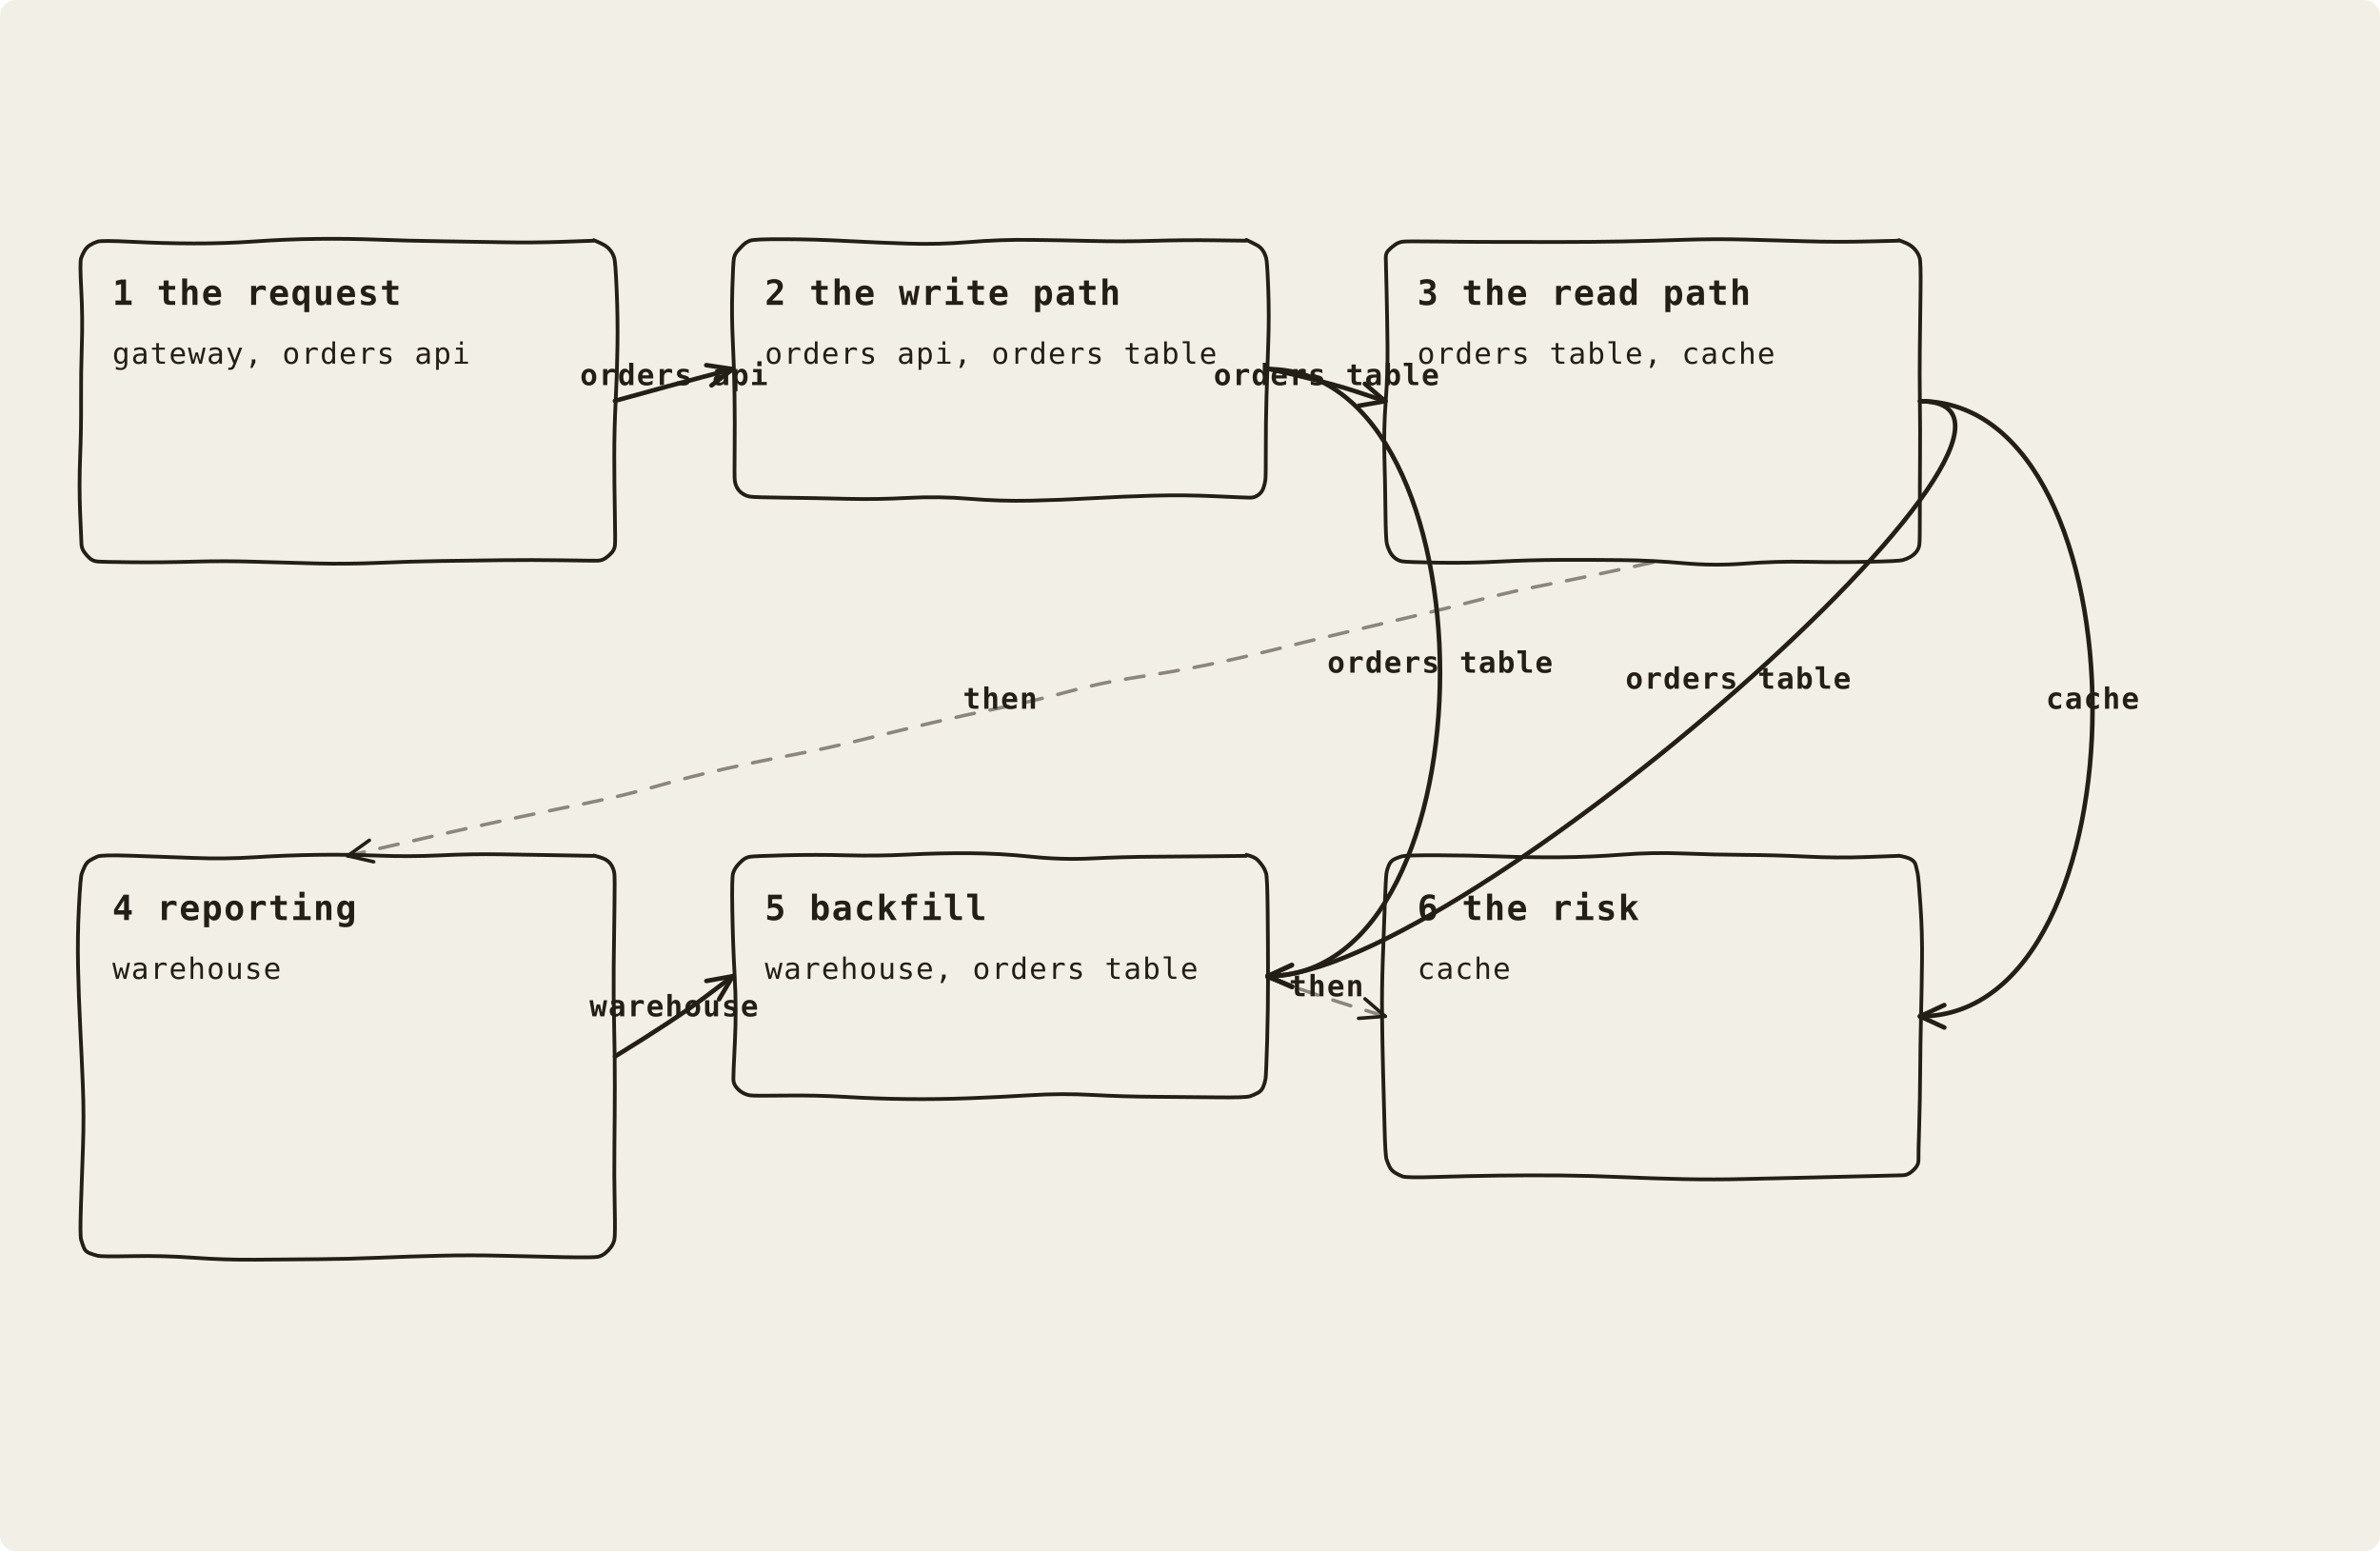
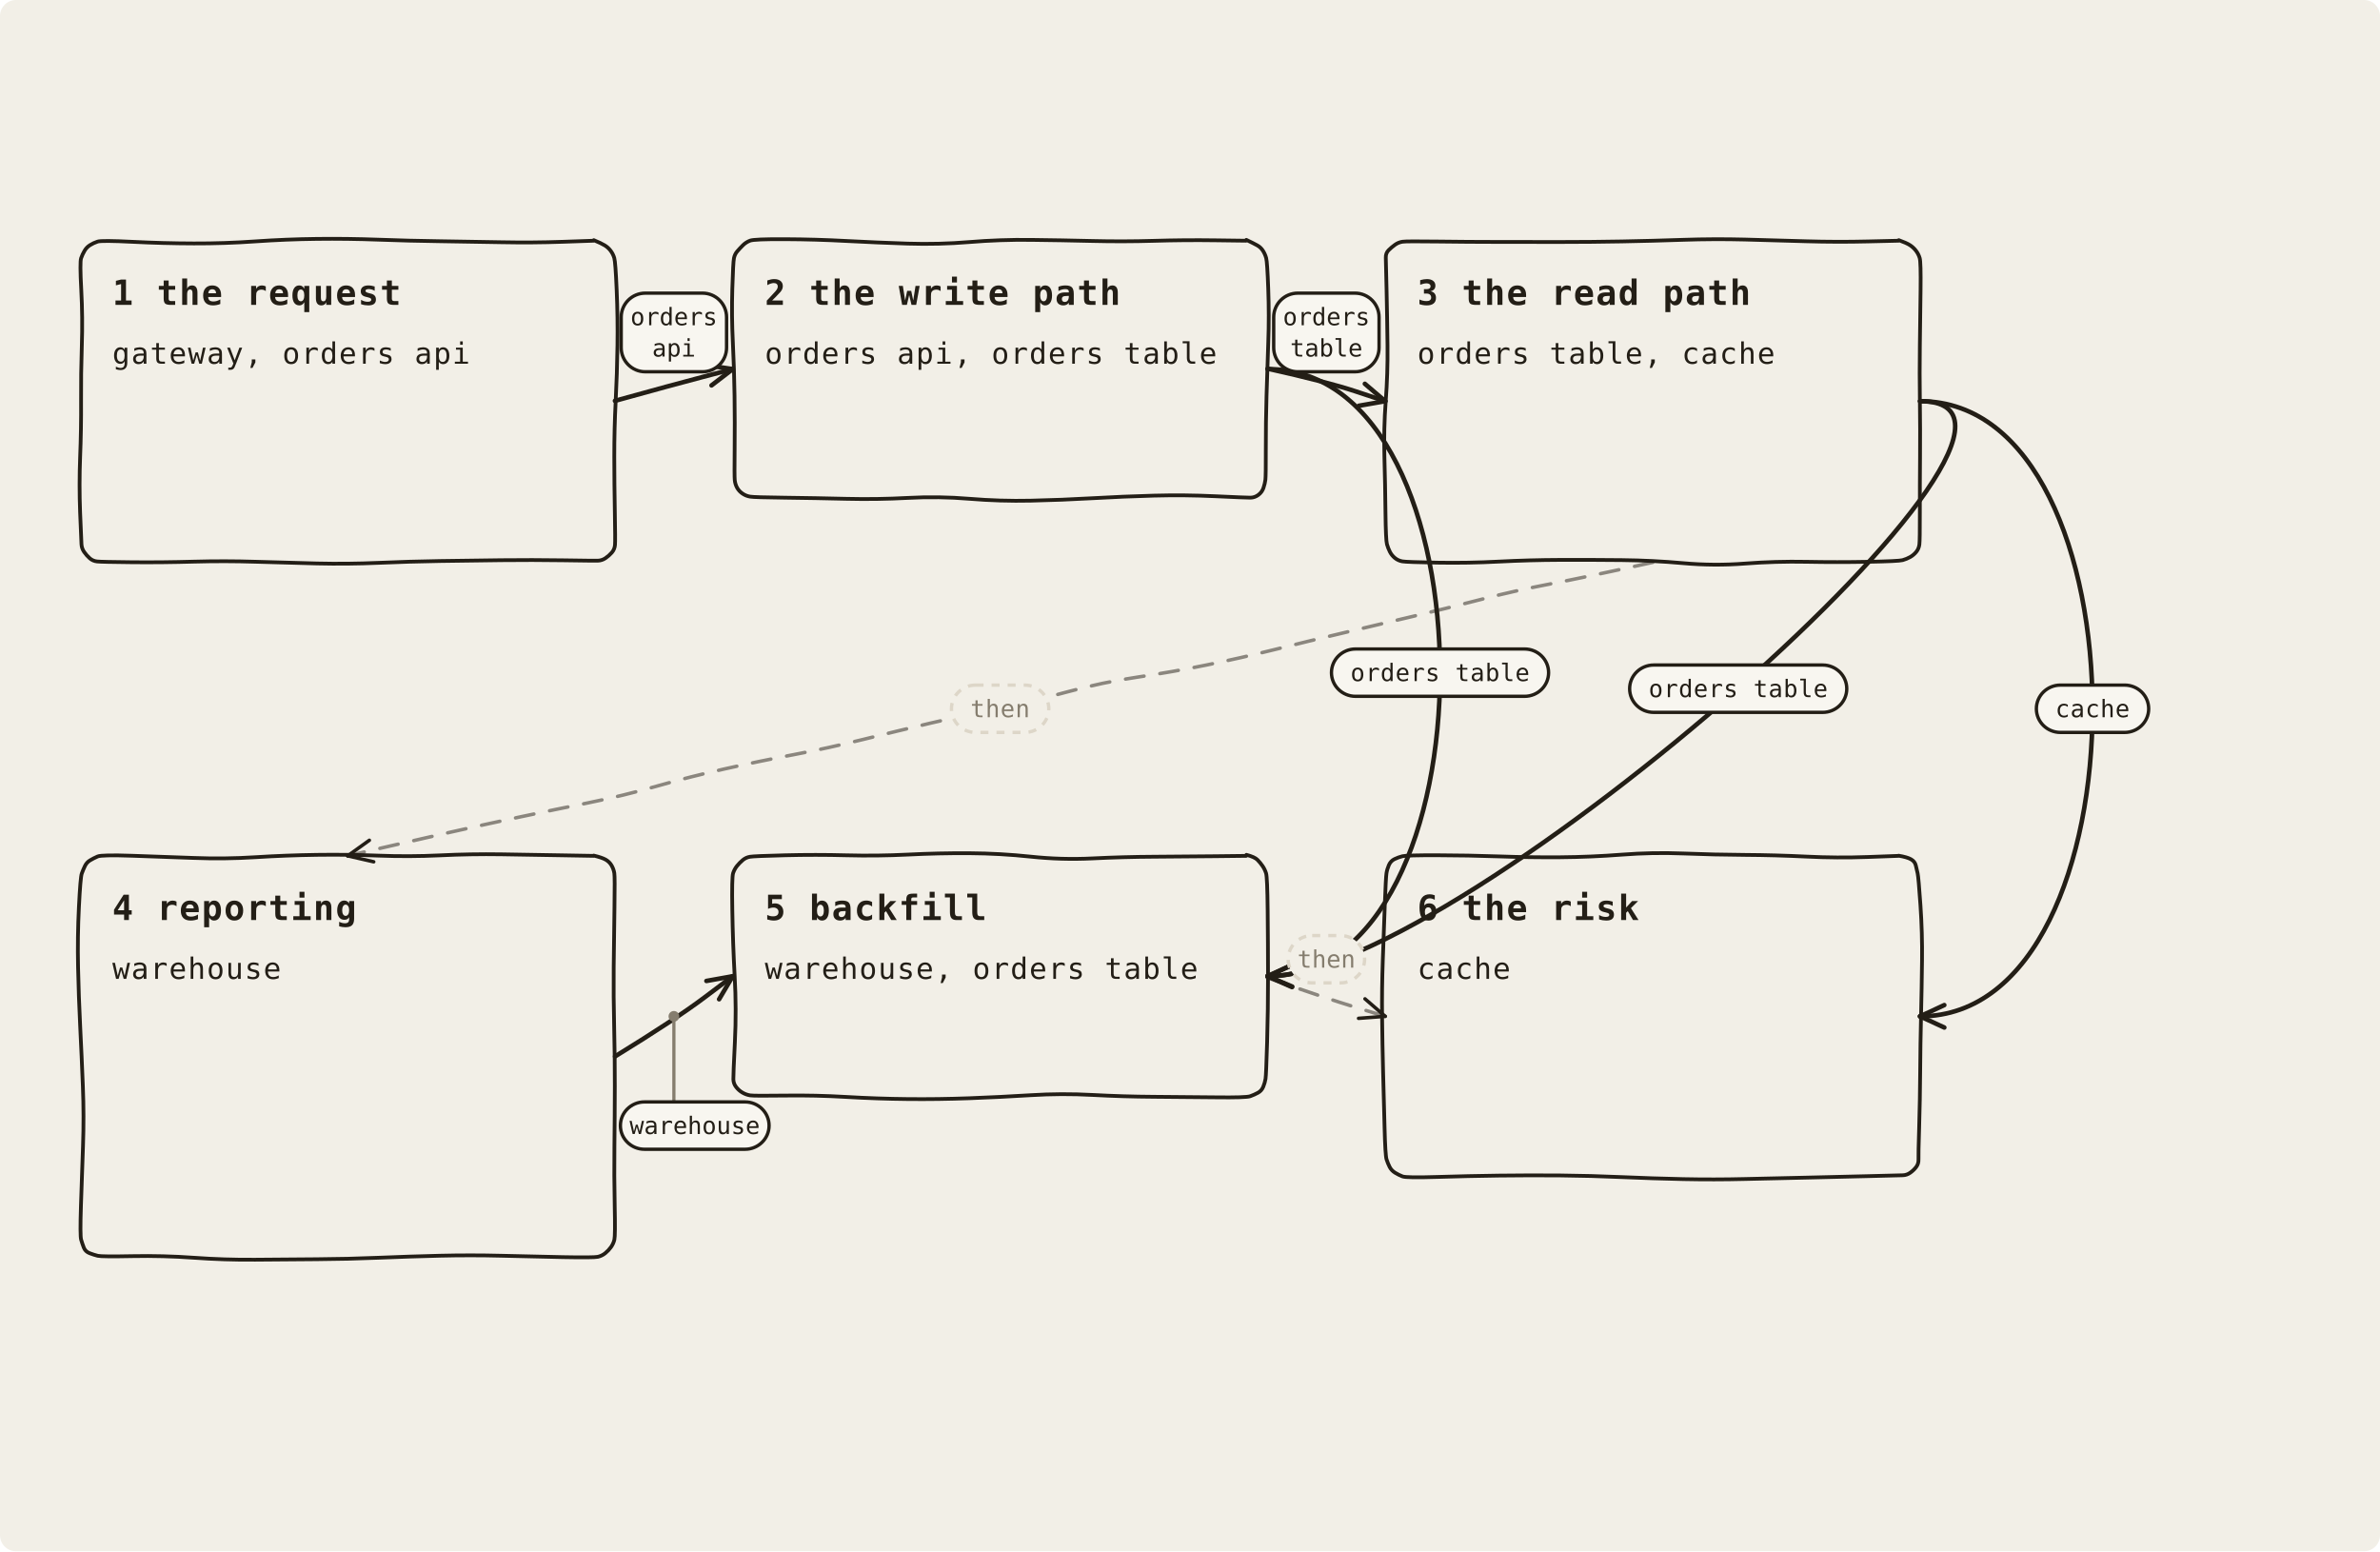
<svg xmlns="http://www.w3.org/2000/svg" viewBox="-30 -30 890 580" width="890" height="580" font-family="ui-monospace, 'SF Mono', Menlo, Consolas, monospace">
  <rect x="-30" y="-30" width="890" height="580" fill="#f2efe7" rx="6" />
  <path class="s" d="M192.04 59.79Q194.84 60.94 196.12 61.73Q197.41 62.51 198.34 63.74Q199.27 64.96 199.71 66.48Q200.16 68 200.6 78.4Q201.05 88.8 200.9 99.2Q200.76 109.6 200.23 120Q199.7 130.4 199.71 140.8Q199.72 151.2 199.92 161.61Q200.11 172.02 199.98 173.69Q199.85 175.37 198.8 176.58Q197.74 177.79 196.42 178.69Q195.1 179.58 193.55 179.63Q192 179.67 180.5 179.49Q169 179.32 157.5 179.45Q146 179.58 134.5 179.76Q123 179.94 111.5 180.44Q100 180.94 88.5 180.67Q77 180.39 65.5 180.03Q54 179.67 42.5 179.99Q31 180.32 19.49 180.22Q7.98 180.11 6.34 179.93Q4.69 179.76 3.52 178.7Q2.35 177.65 1.46 176.36Q0.57 175.07 0.47 173.53Q0.37 172 -0.04 161.6Q-0.44 151.2 -0.03 140.8Q0.39 130.4 0.32 120Q0.25 109.6 0.6 99.2Q0.95 88.8 0.39 78.38Q-0.18 67.96 0.33 66.53Q0.83 65.09 1.62 63.76Q2.4 62.43 3.69 61.63Q4.98 60.83 6.49 60.33Q8 59.83 19.5 60.41Q31 60.99 42.5 61.02Q54 61.06 65.5 60.25Q77 59.45 88.5 59.32Q100 59.18 111.5 59.61Q123 60.04 134.5 60.19Q146 60.34 157.5 60.57Q169 60.8 180.5 60.4L192 60Z" fill="none" stroke="#231e16" stroke-width="1.4" stroke-linejoin="round" stroke-linecap="round" />
  <text class="t" x="12" y="84" fill="#231e16" font-size="13" font-weight="700" text-anchor="start" letter-spacing="0.04em">1  the request</text>
  <text class="t" x="12" y="106" fill="#231e16" font-size="11" font-weight="400" text-anchor="start" letter-spacing="0.04em">gateway, orders api</text>
  <path class="s" d="M436.06 59.68Q438.81 60.99 440.13 61.73Q441.46 62.47 442.27 63.74Q443.08 65 443.49 66.5Q443.9 68 444.26 78Q444.63 88 444.27 98Q443.91 108 443.62 118Q443.33 128 443.35 137.94Q443.37 147.87 443.2 149.35Q443.02 150.82 442.47 152.43Q441.92 154.04 440.55 155.05Q439.19 156.05 437.6 156.07Q436 156.08 424.5 155.54Q413 155 401.5 155.31Q390 155.62 378.5 156.28Q367 156.94 355.5 157.19Q344 157.44 332.5 156.49Q321 155.53 309.5 156.16Q298 156.78 286.5 156.5Q275 156.22 263.5 156.08Q252.01 155.95 250.47 155.68Q248.92 155.42 247.64 154.53Q246.35 153.65 245.62 152.33Q244.9 151 244.76 149.5Q244.61 148 244.72 138Q244.82 128 244.68 118Q244.55 108 244.05 98Q243.55 88 243.85 78.02Q244.15 68.03 244.46 66.54Q244.76 65.04 245.72 63.94Q246.67 62.84 247.8 61.71Q248.93 60.58 250.47 59.98Q252 59.37 263.5 59.43Q275 59.48 286.5 60.1Q298 60.71 309.5 61.08Q321 61.45 332.5 60.5Q344 59.55 355.5 59.69Q367 59.82 378.5 60.1Q390 60.38 401.5 60.04Q413 59.69 424.5 59.85L436 60Z" fill="none" stroke="#231e16" stroke-width="1.4" stroke-linejoin="round" stroke-linecap="round" />
  <text class="t" x="256" y="84" fill="#231e16" font-size="13" font-weight="700" text-anchor="start" letter-spacing="0.04em">2  the write path</text>
  <text class="t" x="256" y="106" fill="#231e16" font-size="11" font-weight="400" text-anchor="start" letter-spacing="0.04em">orders api, orders table</text>
  <path class="s" d="M680.04 59.79Q682.92 60.82 684.2 61.64Q685.48 62.46 686.44 63.7Q687.41 64.94 687.87 66.47Q688.33 68 688.2 78.4Q688.07 88.8 687.93 99.2Q687.79 109.6 687.94 120Q688.08 130.4 688 140.8Q687.91 151.2 687.93 161.59Q687.95 171.99 687.75 173.58Q687.55 175.17 686.57 176.36Q685.59 177.55 684.29 178.28Q682.99 179.01 681.49 179.43Q680 179.84 668.5 180.05Q657 180.27 645.5 180.05Q634 179.83 622.5 180.71Q611 181.6 599.5 180.57Q588 179.54 576.5 179.42Q565 179.3 553.5 179.34Q542 179.38 530.5 179.97Q519 180.57 507.48 180.37Q495.97 180.17 494.38 179.89Q492.8 179.6 491.6 178.61Q490.41 177.62 489.74 176.29Q489.08 174.97 488.65 173.48Q488.22 172 488.1 161.6Q487.99 151.2 487.7 140.8Q487.41 130.4 488.19 120Q488.98 109.6 488.86 99.2Q488.74 88.8 488.51 78.43Q488.28 68.06 488.22 66.35Q488.16 64.64 489.28 63.53Q490.39 62.42 491.67 61.51Q492.94 60.6 494.47 60.37Q496 60.15 507.5 60.3Q519 60.45 530.5 60.46Q542 60.47 553.5 60.48Q565 60.48 576.5 60.27Q588 60.06 599.5 59.66Q611 59.27 622.5 59.56Q634 59.86 645.5 60.21Q657 60.55 668.5 60.27L680 60Z" fill="none" stroke="#231e16" stroke-width="1.4" stroke-linejoin="round" stroke-linecap="round" />
  <text class="t" x="500" y="84" fill="#231e16" font-size="13" font-weight="700" text-anchor="start" letter-spacing="0.04em">3  the read path</text>
  <text class="t" x="500" y="106" fill="#231e16" font-size="11" font-weight="400" text-anchor="start" letter-spacing="0.04em">orders table, cache</text>
  <path class="s" d="M192.02 289.89Q195.06 290.61 196.47 291.4Q197.88 292.2 198.68 293.56Q199.47 294.92 199.72 296.46Q199.96 298 199.78 309.17Q199.59 320.33 199.49 331.5Q199.39 342.67 199.66 353.83Q199.93 365 199.91 376.17Q199.89 387.33 199.76 398.5Q199.63 409.67 199.87 420.84Q200.11 432.02 199.74 433.53Q199.36 435.04 198.47 436.29Q197.58 437.54 196.34 438.55Q195.1 439.56 193.55 439.91Q192 440.25 180.5 440.03Q169 439.81 157.5 439.51Q146 439.22 134.5 439.5Q123 439.78 111.5 440.26Q100 440.74 88.5 440.81Q77 440.88 65.5 440.99Q54 441.09 42.5 440.26Q31 439.43 19.51 439.66Q8.02 439.89 6.55 439.53Q5.09 439.17 3.5 438.56Q1.92 437.94 1.35 436.49Q0.78 435.03 0.34 433.51Q-0.1 432 0.27 420.83Q0.64 409.67 1.04 398.5Q1.43 387.33 0.99 376.17Q0.55 365 -0.01 353.83Q-0.57 342.67 -0.81 331.5Q-1.05 320.33 -0.49 309.17Q0.07 298.01 0.57 296.63Q1.07 295.24 1.74 293.84Q2.4 292.43 3.7 291.66Q4.99 290.89 6.5 290.23Q8 289.57 19.5 289.96Q31 290.34 42.5 290.78Q54 291.23 65.5 290.5Q77 289.78 88.5 289.62Q100 289.46 111.5 289.91Q123 290.36 134.5 289.81Q146 289.25 157.5 289.42Q169 289.6 180.5 289.8L192 290Z" fill="none" stroke="#231e16" stroke-width="1.4" stroke-linejoin="round" stroke-linecap="round" />
  <text class="t" x="12" y="314" fill="#231e16" font-size="13" font-weight="700" text-anchor="start" letter-spacing="0.04em">4  reporting</text>
  <text class="t" x="12" y="336" fill="#231e16" font-size="11" font-weight="400" text-anchor="start" letter-spacing="0.04em">warehouse</text>
  <path class="s" d="M436.08 289.61Q439.19 290.41 440.25 291.5Q441.3 292.58 442.14 293.8Q442.98 295.02 443.45 296.51Q443.92 298 444.04 310.33Q444.17 322.67 444.18 335Q444.19 347.33 443.84 359.62Q443.48 371.9 443.25 373.35Q443.01 374.81 442.4 376.32Q441.78 377.84 440.41 378.58Q439.05 379.32 437.52 379.87Q436 380.43 424.5 380.28Q413 380.14 401.5 380.08Q390 380.01 378.5 379.39Q367 378.76 355.5 379.48Q344 380.19 332.5 380.62Q321 381.04 309.5 380.93Q298 380.82 286.5 380.14Q275 379.46 263.52 379.62Q252.04 379.78 250.52 379.55Q248.99 379.31 247.63 378.51Q246.26 377.71 245.27 376.42Q244.28 375.13 244.24 373.56Q244.2 372 244.81 359.67Q245.42 347.33 244.73 335Q244.05 322.67 243.85 310.3Q243.64 297.93 244.15 296.45Q244.65 294.97 245.59 293.79Q246.53 292.62 247.73 291.6Q248.93 290.58 250.47 290.33Q252 290.07 263.5 289.78Q275 289.49 286.5 289.79Q298 290.09 309.5 289.52Q321 288.94 332.5 289.01Q344 289.08 355.5 290.3Q367 291.52 378.5 290.95Q390 290.38 401.5 290.32Q413 290.26 424.5 290.13L436 290Z" fill="none" stroke="#231e16" stroke-width="1.4" stroke-linejoin="round" stroke-linecap="round" />
  <text class="t" x="256" y="314" fill="#231e16" font-size="13" font-weight="700" text-anchor="start" letter-spacing="0.04em">5  backfill</text>
  <text class="t" x="256" y="336" fill="#231e16" font-size="11" font-weight="400" text-anchor="start" letter-spacing="0.04em">warehouse, orders table</text>
  <path class="s" d="M680.01 289.94Q683.16 290.46 684.6 291.27Q686.05 292.08 686.41 293.57Q686.76 295.06 687.1 296.53Q687.43 298 688.15 308.4Q688.87 318.8 688.74 329.2Q688.62 339.6 688.37 350Q688.12 360.4 688.05 370.8Q687.98 381.2 687.67 391.54Q687.35 401.87 687.42 403.5Q687.49 405.12 686.54 406.35Q685.6 407.57 684.33 408.47Q683.06 409.38 681.53 409.42Q680 409.46 668.5 409.75Q657 410.04 645.5 410.3Q634 410.55 622.5 410.82Q611 411.1 599.5 410.86Q588 410.62 576.5 410.11Q565 409.6 553.5 409.49Q542 409.39 530.5 409.54Q519 409.69 507.46 410.05Q495.92 410.41 494.46 409.85Q493.01 409.29 491.68 408.47Q490.35 407.65 489.66 406.32Q488.98 404.99 488.5 403.49Q488.02 402 487.76 391.6Q487.49 381.2 487.21 370.8Q486.94 360.4 486.83 350Q486.72 339.6 487.09 329.2Q487.45 318.8 487.84 308.42Q488.23 298.05 488.47 296.52Q488.7 295 489.37 293.45Q490.05 291.9 491.48 291.21Q492.92 290.52 494.46 290.13Q496 289.74 507.5 289.77Q519 289.8 530.5 290.2Q542 290.61 553.5 290.52Q565 290.43 576.5 289.54Q588 288.65 599.5 289.11Q611 289.57 622.5 289.64Q634 289.71 645.5 290.27Q657 290.84 668.5 290.42L680 290Z" fill="none" stroke="#231e16" stroke-width="1.4" stroke-linejoin="round" stroke-linecap="round" />
  <text class="t" x="500" y="314" fill="#231e16" font-size="13" font-weight="700" text-anchor="start" letter-spacing="0.04em">6  the risk</text>
  <text class="t" x="500" y="336" fill="#231e16" font-size="11" font-weight="400" text-anchor="start" letter-spacing="0.04em">cache</text>
  <path class="s" d="M199.96 119.87Q221.94 113.78 232.97 110.89L244 108" fill="none" stroke="#231e16" stroke-width="1.7" stroke-linejoin="round" stroke-linecap="round" />
  <path class="s" d="M234.11 106.53L244 108" fill="none" stroke="#231e16" stroke-width="1.7" stroke-linejoin="round" stroke-linecap="round" />
  <path class="s" d="M236.07 114.1L244 108" fill="none" stroke="#231e16" stroke-width="1.7" stroke-linejoin="round" stroke-linecap="round" />
-   <text class="t" x="222" y="114" fill="#231e16" font-size="11" font-weight="700" text-anchor="middle" letter-spacing="0.04em">orders api</text>
  <path class="s" d="M444.05 107.83Q466.33 112.8 477.16 116.4L488 120" fill="none" stroke="#231e16" stroke-width="1.7" stroke-linejoin="round" stroke-linecap="round" />
  <path class="s" d="M480.39 113.5L488 120" fill="none" stroke="#231e16" stroke-width="1.7" stroke-linejoin="round" stroke-linecap="round" />
  <path class="s" d="M478.15 121.71L488 120" fill="none" stroke="#231e16" stroke-width="1.7" stroke-linejoin="round" stroke-linecap="round" />
-   <text class="t" x="466" y="114" fill="#231e16" font-size="11" font-weight="700" text-anchor="middle" letter-spacing="0.04em">orders table</text>
  <path class="s" d="M444 108C530 108 530 335 444 335" fill="none" stroke="#231e16" stroke-width="1.7" stroke-linejoin="round" stroke-linecap="round" />
  <path class="s" d="M453.23 338.87L444 335" fill="none" stroke="#231e16" stroke-width="1.7" stroke-linejoin="round" stroke-linecap="round" />
  <path class="s" d="M453.11 330.88L444 335" fill="none" stroke="#231e16" stroke-width="1.7" stroke-linejoin="round" stroke-linecap="round" />
-   <text class="t" x="508.5" y="221.5" fill="#231e16" font-size="11" font-weight="700" text-anchor="middle" letter-spacing="0.04em">orders table</text>
  <path class="s" d="M588.06 180.26Q562.35 185.93 549.41 188.39Q536.47 190.85 523.72 194.15Q510.97 197.45 498.16 200.5Q485.35 203.56 472.54 206.58Q459.73 209.6 446.95 212.79Q434.17 215.98 421.27 218.62Q408.37 221.25 395.31 223.18Q382.25 225.11 369.54 228.58Q356.83 232.06 343.93 234.68Q331.02 237.3 318.21 240.32Q305.4 243.34 292.62 246.51Q279.84 249.68 266.89 252.14Q253.95 254.59 241.11 257.46Q228.26 260.32 215.58 263.94Q202.9 267.57 189.99 270.17Q177.08 272.76 164.21 275.5Q151.33 278.24 138.49 281.14Q125.65 284.04 112.82 287.02L100 290" fill="none" stroke="#231e16" stroke-width="1.3" stroke-linejoin="round" stroke-linecap="round" stroke-dasharray="7 6" opacity="0.5" />
  <path class="s" d="M109.75 292.22L100 290" fill="none" stroke="#231e16" stroke-width="1.3" stroke-linejoin="round" stroke-linecap="round" />
  <path class="s" d="M108.12 284.17L100 290" fill="none" stroke="#231e16" stroke-width="1.3" stroke-linejoin="round" stroke-linecap="round" />
-   <text class="t" x="344" y="235" fill="#231e16" font-size="11" font-weight="700" text-anchor="middle" letter-spacing="0.04em">then</text>
  <path class="s" d="M688 120C760 120 516 335 444 335" fill="none" stroke="#231e16" stroke-width="1.7" stroke-linejoin="round" stroke-linecap="round" />
  <path class="s" d="M453.14 339.06L444 335" fill="none" stroke="#231e16" stroke-width="1.7" stroke-linejoin="round" stroke-linecap="round" />
  <path class="s" d="M453.07 330.79L444 335" fill="none" stroke="#231e16" stroke-width="1.7" stroke-linejoin="round" stroke-linecap="round" />
-   <text class="t" x="620" y="227.5" fill="#231e16" font-size="11" font-weight="700" text-anchor="middle" letter-spacing="0.04em">orders table</text>
  <path class="s" d="M688 120C774 120 774 350 688 350" fill="none" stroke="#231e16" stroke-width="1.7" stroke-linejoin="round" stroke-linecap="round" />
  <path class="s" d="M697.08 354.19L688 350" fill="none" stroke="#231e16" stroke-width="1.7" stroke-linejoin="round" stroke-linecap="round" />
  <path class="s" d="M697.07 345.79L688 350" fill="none" stroke="#231e16" stroke-width="1.7" stroke-linejoin="round" stroke-linecap="round" />
-   <text class="t" x="752.5" y="235" fill="#231e16" font-size="11" font-weight="700" text-anchor="middle" letter-spacing="0.04em">cache</text>
  <path class="s" d="M199.99 364.99Q222.7 351.03 233.35 343.01L244 335" fill="none" stroke="#231e16" stroke-width="1.7" stroke-linejoin="round" stroke-linecap="round" />
  <path class="s" d="M234.16 336.77L244 335" fill="none" stroke="#231e16" stroke-width="1.7" stroke-linejoin="round" stroke-linecap="round" />
  <path class="s" d="M238.91 343.61L244 335" fill="none" stroke="#231e16" stroke-width="1.7" stroke-linejoin="round" stroke-linecap="round" />
-   <text class="t" x="222" y="350" fill="#231e16" font-size="11" font-weight="700" text-anchor="middle" letter-spacing="0.04em">warehouse</text>
  <path class="s" d="M443.82 335.54Q465.75 343.22 476.88 346.61L488 350" fill="none" stroke="#231e16" stroke-width="1.3" stroke-linejoin="round" stroke-linecap="round" stroke-dasharray="7 6" opacity="0.5" />
  <path class="s" d="M480.43 343.46L488 350" fill="none" stroke="#231e16" stroke-width="1.3" stroke-linejoin="round" stroke-linecap="round" />
  <path class="s" d="M478.03 350.75L488 350" fill="none" stroke="#231e16" stroke-width="1.3" stroke-linejoin="round" stroke-linecap="round" />
-   <text class="t" x="466" y="342.5" fill="#231e16" font-size="11" font-weight="700" text-anchor="middle" letter-spacing="0.04em">then</text>
+   <line class="mapleader" data-link="4-5" x1="222" y1="350" x2="222" y2="382" stroke="#857d6e" stroke-width="1.2" />
+   <circle cx="222" cy="350" r="2" fill="#857d6e" />
+   <rect class="maplabel" x="202.3" y="79.6" width="39.4" height="29.4" rx="9" fill="#f8f6f0" stroke="#231e16" stroke-width="1.25" />
+   <text class="t" x="222" y="91.6" fill="#231e16" font-size="9" font-weight="400" text-anchor="middle" letter-spacing="0em">orders</text>
+   <text class="t" x="222" y="103.3" fill="#231e16" font-size="9" font-weight="400" text-anchor="middle" letter-spacing="0em">api</text>
+   <rect class="maplabel" x="446.3" y="79.6" width="39.4" height="29.4" rx="9" fill="#f8f6f0" stroke="#231e16" stroke-width="1.25" />
+   <text class="t" x="466" y="91.6" fill="#231e16" font-size="9" font-weight="400" text-anchor="middle" letter-spacing="0em">orders</text>
+   <text class="t" x="466" y="103.3" fill="#231e16" font-size="9" font-weight="400" text-anchor="middle" letter-spacing="0em">table</text>
+   <rect class="maplabel" x="467.9" y="212.65" width="81.2" height="17.7" rx="9" fill="#f8f6f0" stroke="#231e16" stroke-width="1.25" />
+   <text class="t" x="508.5" y="224.65" fill="#231e16" font-size="9" font-weight="400" text-anchor="middle" letter-spacing="0.02em">orders table</text>
+   <rect class="maplabel" x="325.8" y="226.15" width="36.4" height="17.7" rx="9" fill="#f2efe7" stroke="#ddd6c8" stroke-width="1.25" stroke-dasharray="3 3" />
+   <text class="t" x="344" y="238.15" fill="#857d6e" font-size="9" font-weight="400" text-anchor="middle" letter-spacing="0.02em">then</text>
+   <rect class="maplabel" x="579.4" y="218.65" width="81.2" height="17.7" rx="9" fill="#f8f6f0" stroke="#231e16" stroke-width="1.25" />
+   <text class="t" x="620" y="230.65" fill="#231e16" font-size="9" font-weight="400" text-anchor="middle" letter-spacing="0.02em">orders table</text>
+   <rect class="maplabel" x="731.5" y="226.15" width="42" height="17.7" rx="9" fill="#f8f6f0" stroke="#231e16" stroke-width="1.25" />
+   <text class="t" x="752.5" y="238.15" fill="#231e16" font-size="9" font-weight="400" text-anchor="middle" letter-spacing="0.02em">cache</text>
+   <rect class="maplabel" x="202" y="382" width="55.6" height="17.7" rx="9" fill="#f8f6f0" stroke="#231e16" stroke-width="1.25" />
+   <text class="t" x="229.8" y="394" fill="#231e16" font-size="9" font-weight="400" text-anchor="middle" letter-spacing="0em">warehouse</text>
+   <rect class="maplabel" x="451.7" y="319.8" width="28.6" height="17.7" rx="9" fill="#f2efe7" stroke="#ddd6c8" stroke-width="1.25" stroke-dasharray="3 3" />
+   <text class="t" x="466" y="331.8" fill="#857d6e" font-size="9" font-weight="400" text-anchor="middle" letter-spacing="0em">then</text>
</svg>
